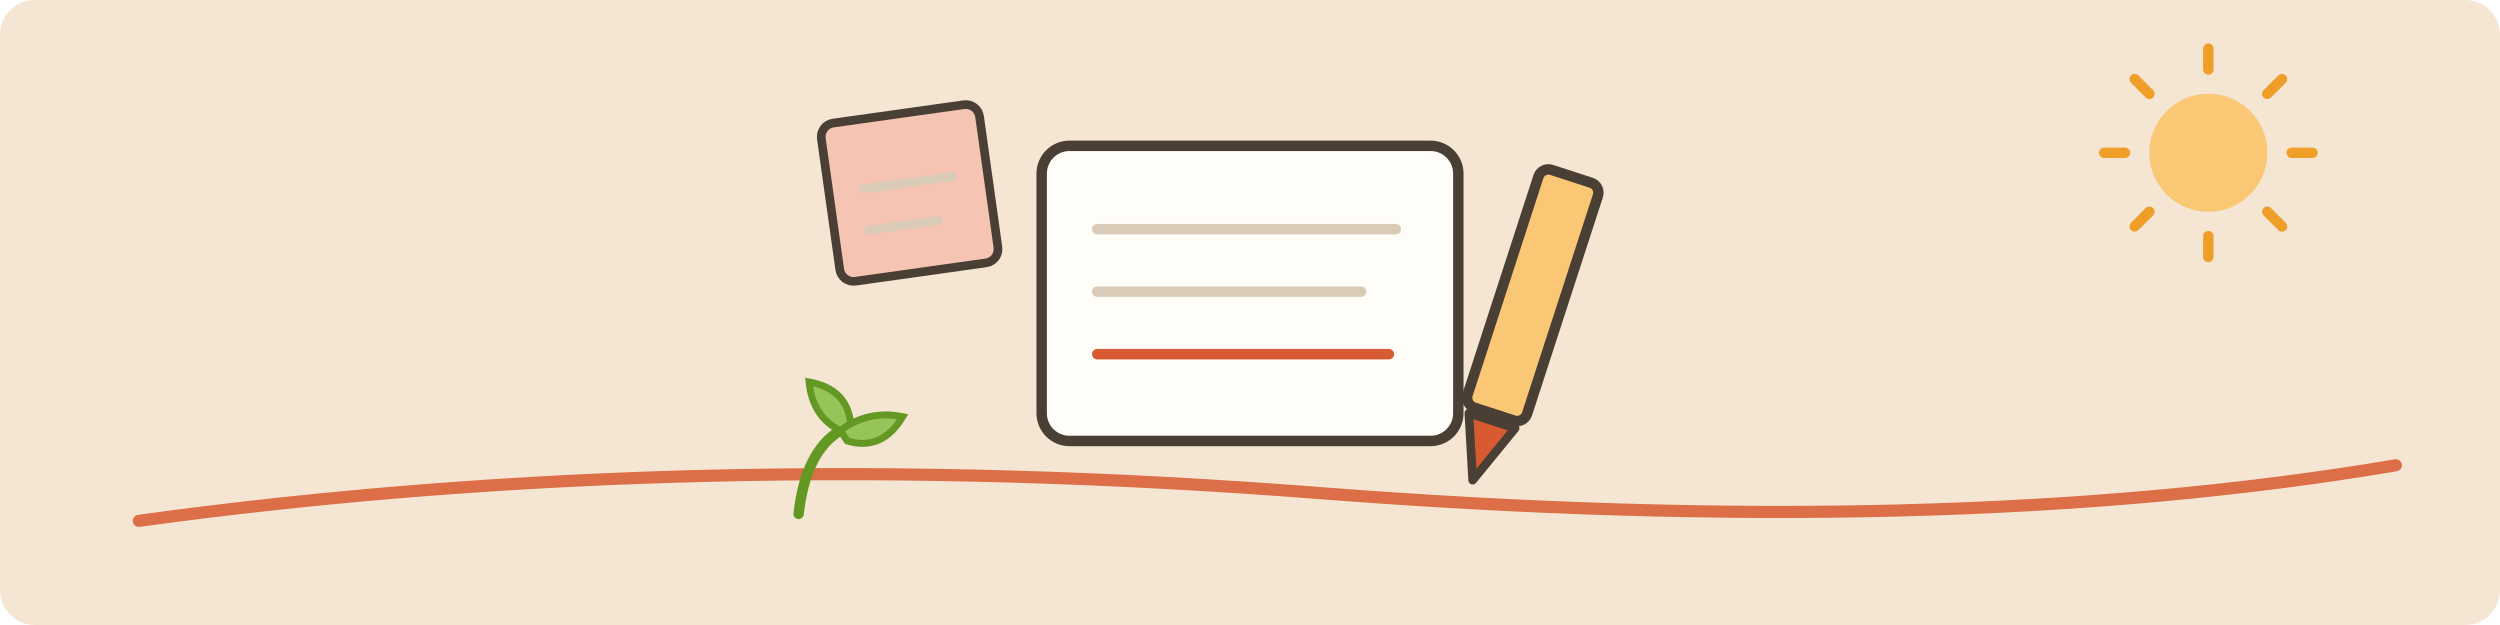
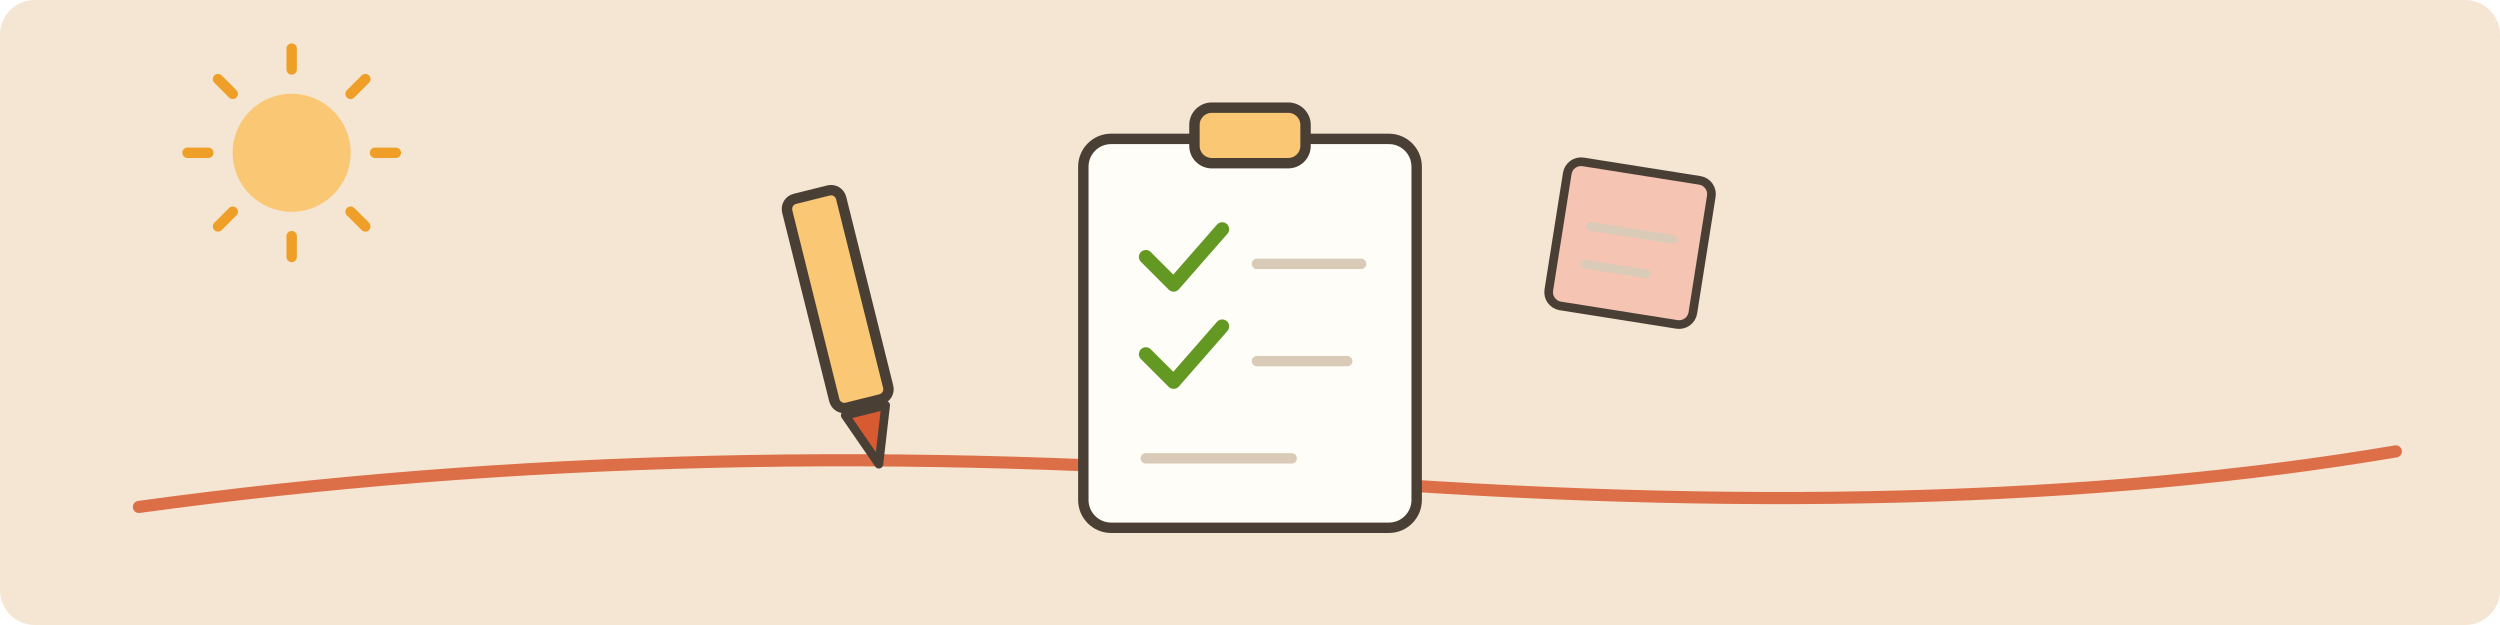
<svg xmlns="http://www.w3.org/2000/svg" width="720" height="180" viewBox="0 0 720 180" role="img" aria-hidden="true">
  <style>
.ec-bg{fill:#F5E6D3}
.ec-paper{fill:#FFFDF8}
.ec-ln{stroke:#4A3F35}
.ec-rule{stroke:#D9CBB8}
+ .ec-ink{fill:#4A3F35}
@media (prefers-color-scheme: dark){
.ec-bg{fill:#33251B}
.ec-paper{fill:#241D15}
.ec-ln{stroke:#EFE7DA}
.ec-rule{stroke:#5C5044}
+ .ec-ink{fill:#EFE7DA}
}
</style>
  <rect width="720" height="180" rx="10" class="ec-bg" />
-   <g transform="translate(636,44)">
+   <g transform="translate(84,44)">
    <circle cx="0" cy="0" r="17" fill="#FAC775" />
    <line x1="0" y1="-24" x2="0" y2="-30" stroke="#EF9F27" stroke-width="3" stroke-linecap="round" transform="rotate(0)" />
    <line x1="0" y1="-24" x2="0" y2="-30" stroke="#EF9F27" stroke-width="3" stroke-linecap="round" transform="rotate(45)" />
    <line x1="0" y1="-24" x2="0" y2="-30" stroke="#EF9F27" stroke-width="3" stroke-linecap="round" transform="rotate(90)" />
    <line x1="0" y1="-24" x2="0" y2="-30" stroke="#EF9F27" stroke-width="3" stroke-linecap="round" transform="rotate(135)" />
    <line x1="0" y1="-24" x2="0" y2="-30" stroke="#EF9F27" stroke-width="3" stroke-linecap="round" transform="rotate(180)" />
    <line x1="0" y1="-24" x2="0" y2="-30" stroke="#EF9F27" stroke-width="3" stroke-linecap="round" transform="rotate(225)" />
    <line x1="0" y1="-24" x2="0" y2="-30" stroke="#EF9F27" stroke-width="3" stroke-linecap="round" transform="rotate(270)" />
    <line x1="0" y1="-24" x2="0" y2="-30" stroke="#EF9F27" stroke-width="3" stroke-linecap="round" transform="rotate(315)" />
  </g>
-   <path d="M40 150 Q200 128 380 142 T690 134" fill="none" stroke="#D85A30" stroke-width="3.5" stroke-linecap="round" opacity="0.85" />
-   <g transform="translate(300,42)">
-     <rect width="120" height="85" rx="8" class="ec-paper ec-ln" stroke-width="3" />
-     <line x1="16" y1="24" x2="102" y2="24" class="ec-rule" stroke-width="3" stroke-linecap="round" />
-     <line x1="16" y1="42" x2="92" y2="42" class="ec-rule" stroke-width="3" stroke-linecap="round" />
-     <line x1="16" y1="60" x2="100" y2="60" stroke="#D85A30" stroke-width="3" stroke-linecap="round" />
+   <path d="M40 146 Q200 124 380 138 T690 130" fill="none" stroke="#D85A30" stroke-width="3.5" stroke-linecap="round" opacity="0.85" />
+   <g transform="translate(312,40)">
+     <rect width="96" height="112" rx="8" class="ec-paper ec-ln" stroke-width="3" />
+     <rect x="32" y="-9" width="32" height="16" rx="5" fill="#FAC775" class="ec-ln" stroke-width="3" />
+     <path d="M18 34 l8 8 14 -16" fill="none" stroke="#639922" stroke-width="4" stroke-linecap="round" stroke-linejoin="round" />
+     <line x1="50" y1="36" x2="80" y2="36" class="ec-rule" stroke-width="3" stroke-linecap="round" />
+     <path d="M18 62 l8 8 14 -16" fill="none" stroke="#639922" stroke-width="4" stroke-linecap="round" stroke-linejoin="round" />
+     <line x1="50" y1="64" x2="76" y2="64" class="ec-rule" stroke-width="3" stroke-linecap="round" />
+     <line x1="18" y1="92" x2="60" y2="92" class="ec-rule" stroke-width="3" stroke-linecap="round" />
  </g>
-   <g transform="translate(444,48) rotate(18)">
-     <rect width="18" height="72" rx="3" fill="#FAC775" class="ec-ln" stroke-width="3" />
-     <path d="M2 74 L9 92 L16 74 Z" fill="#D85A30" class="ec-ln" stroke-width="2.5" stroke-linejoin="round" />
+   <g transform="translate(452,46) rotate(9)">
+     <rect width="42" height="42" rx="4" fill="#F5C4B3" class="ec-ln" stroke-width="2.5" />
+     <line x1="9" y1="18" x2="33" y2="18" class="ec-rule" stroke-width="2.5" stroke-linecap="round" />
+     <line x1="9" y1="29" x2="27" y2="29" class="ec-rule" stroke-width="2.5" stroke-linecap="round" />
  </g>
-   <g transform="translate(236,36) rotate(-8)">
-     <rect width="46" height="46" rx="4" fill="#F5C4B3" class="ec-ln" stroke-width="2.5" />
-     <line x1="10" y1="20" x2="36" y2="20" class="ec-rule" stroke-width="2.5" stroke-linecap="round" />
-     <line x1="10" y1="32" x2="30" y2="32" class="ec-rule" stroke-width="2.5" stroke-linecap="round" />
-   </g>
-   <g transform="translate(230,148)">
-     <path d="M0 0 Q2 -18 12 -24" fill="none" stroke="#639922" stroke-width="3" stroke-linecap="round" />
-     <path d="M12 -24 Q4 -28 3 -38 Q14 -36 15 -26 Z" fill="#97C459" stroke="#639922" stroke-width="2" />
-     <path d="M12 -24 Q20 -30 30 -28 Q24 -18 14 -21 Z" fill="#97C459" stroke="#639922" stroke-width="2" />
+   <g transform="translate(226,58) rotate(-14)">
+     <rect width="16" height="62" rx="3" fill="#FAC775" class="ec-ln" stroke-width="3" />
+     <path d="M2 64 L8 80 L14 64 Z" fill="#D85A30" class="ec-ln" stroke-width="2.5" stroke-linejoin="round" />
  </g>
</svg>
